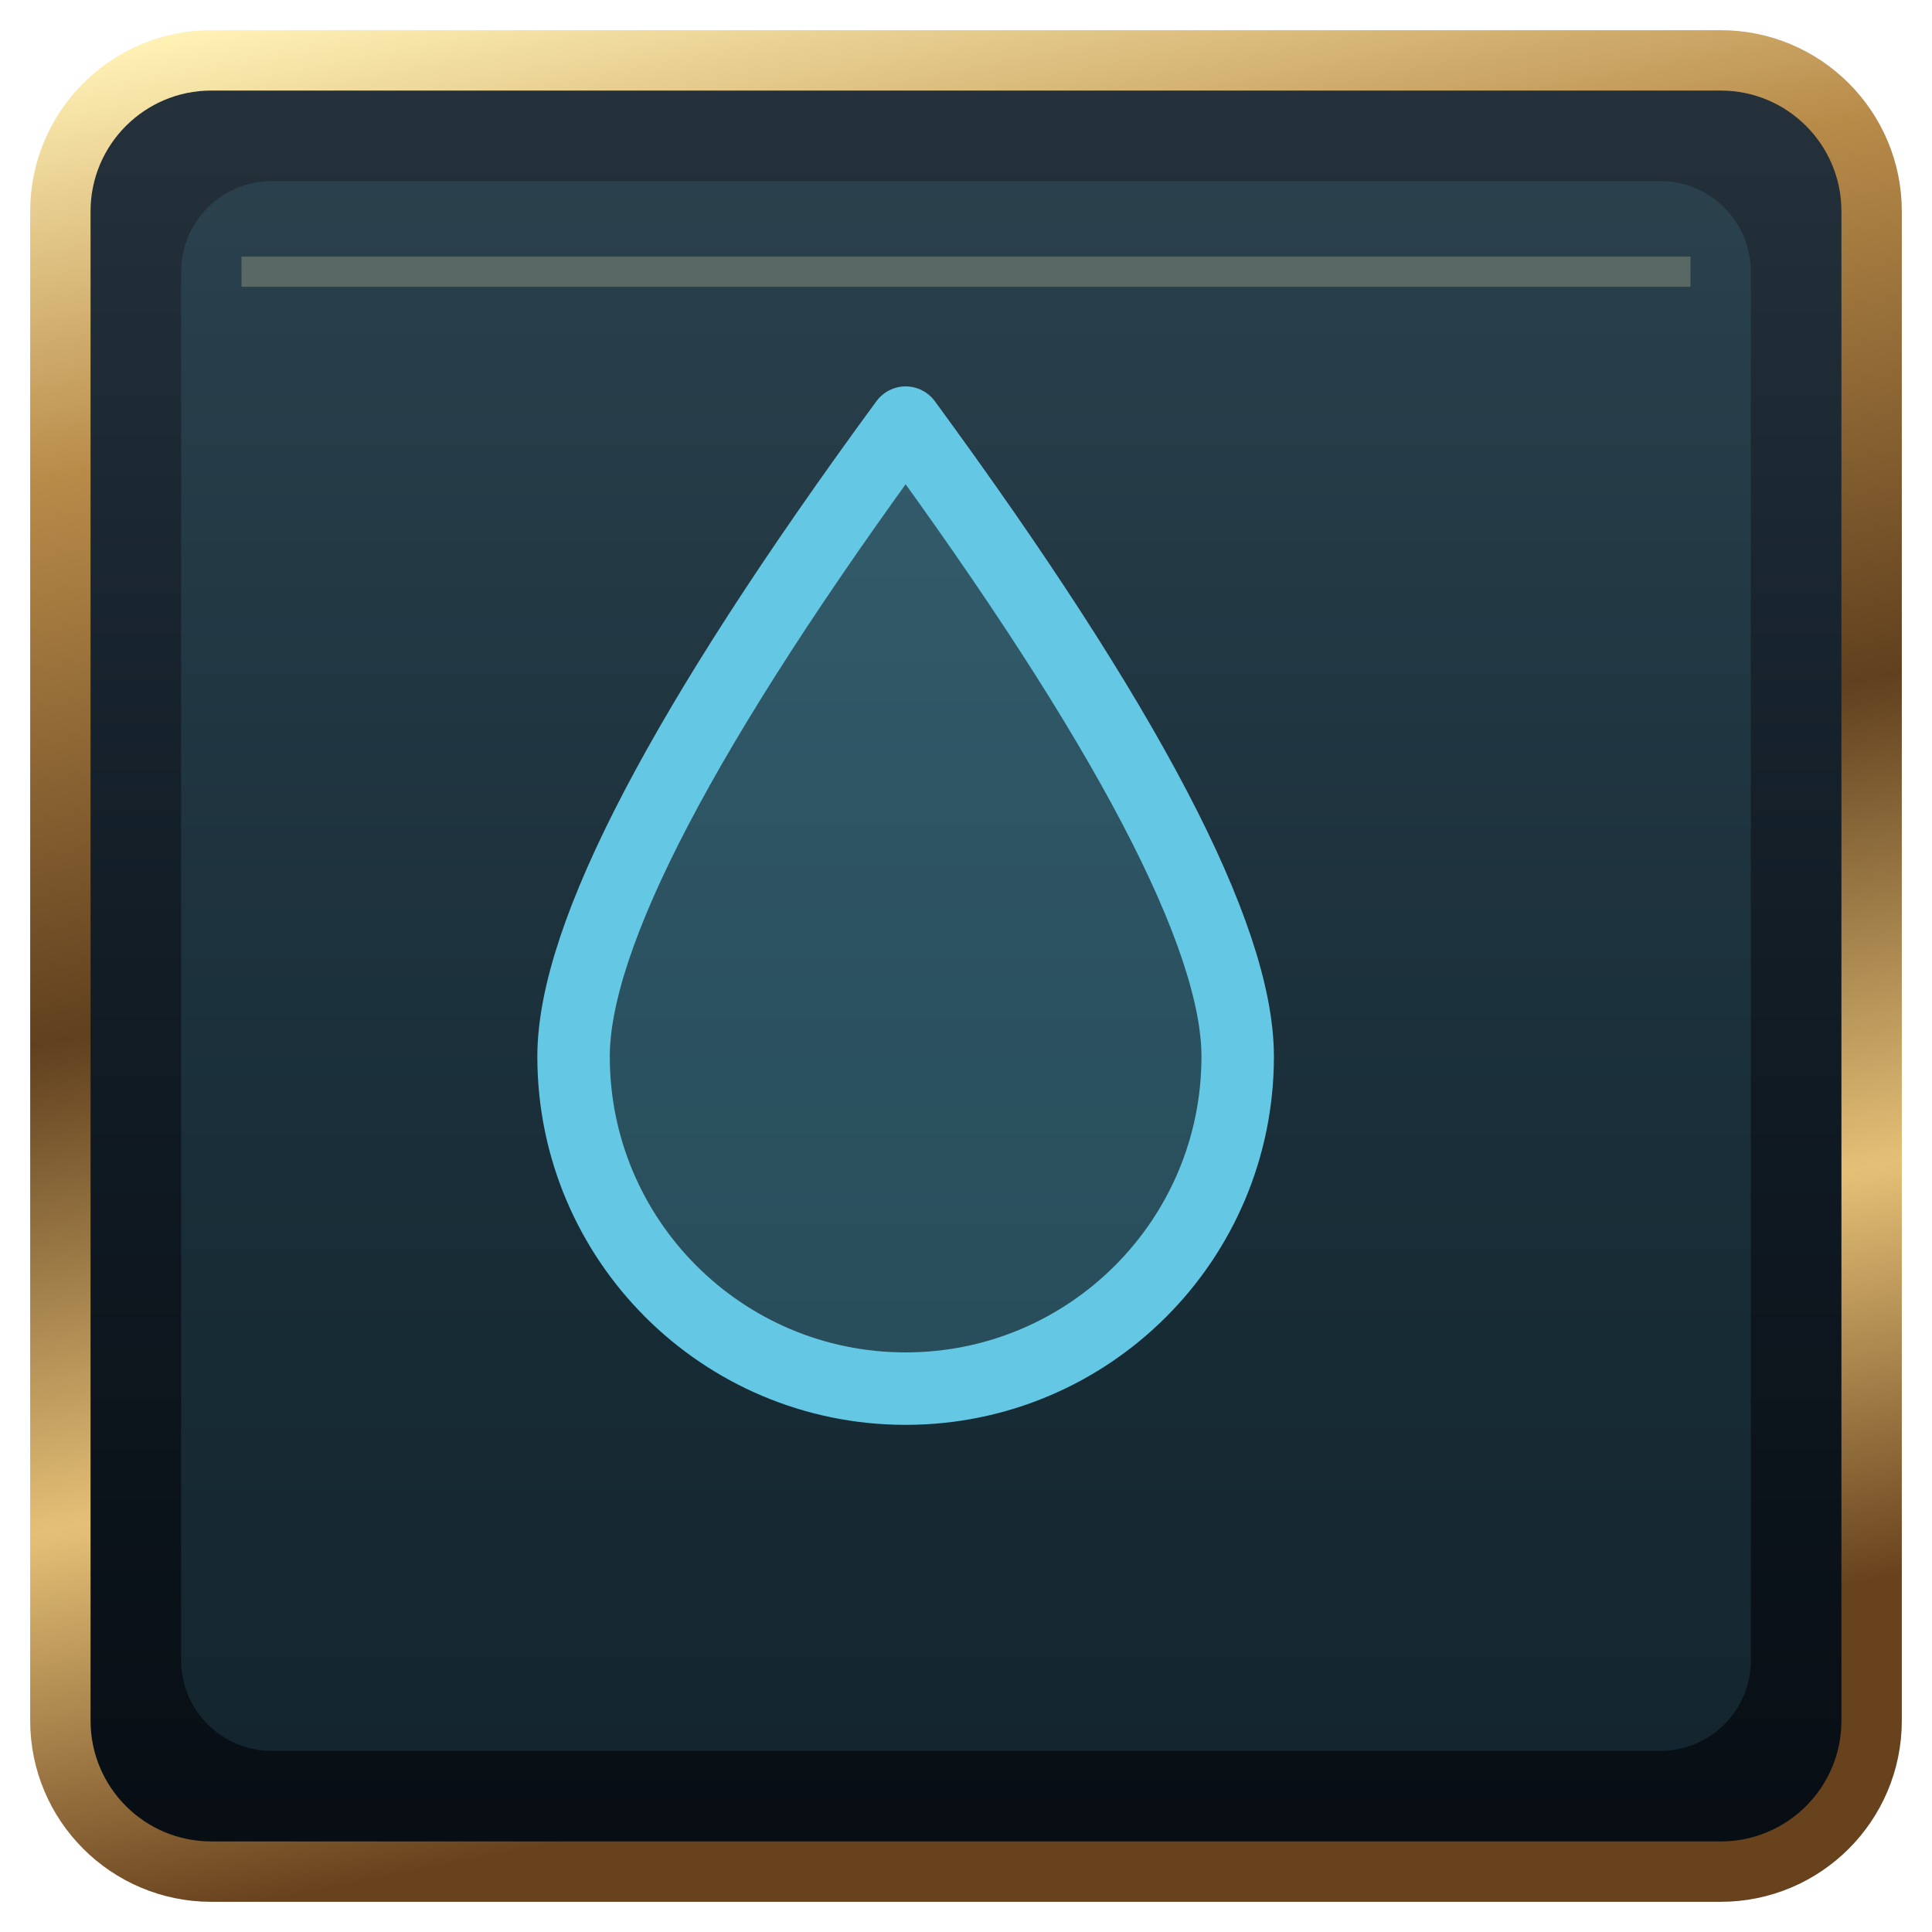
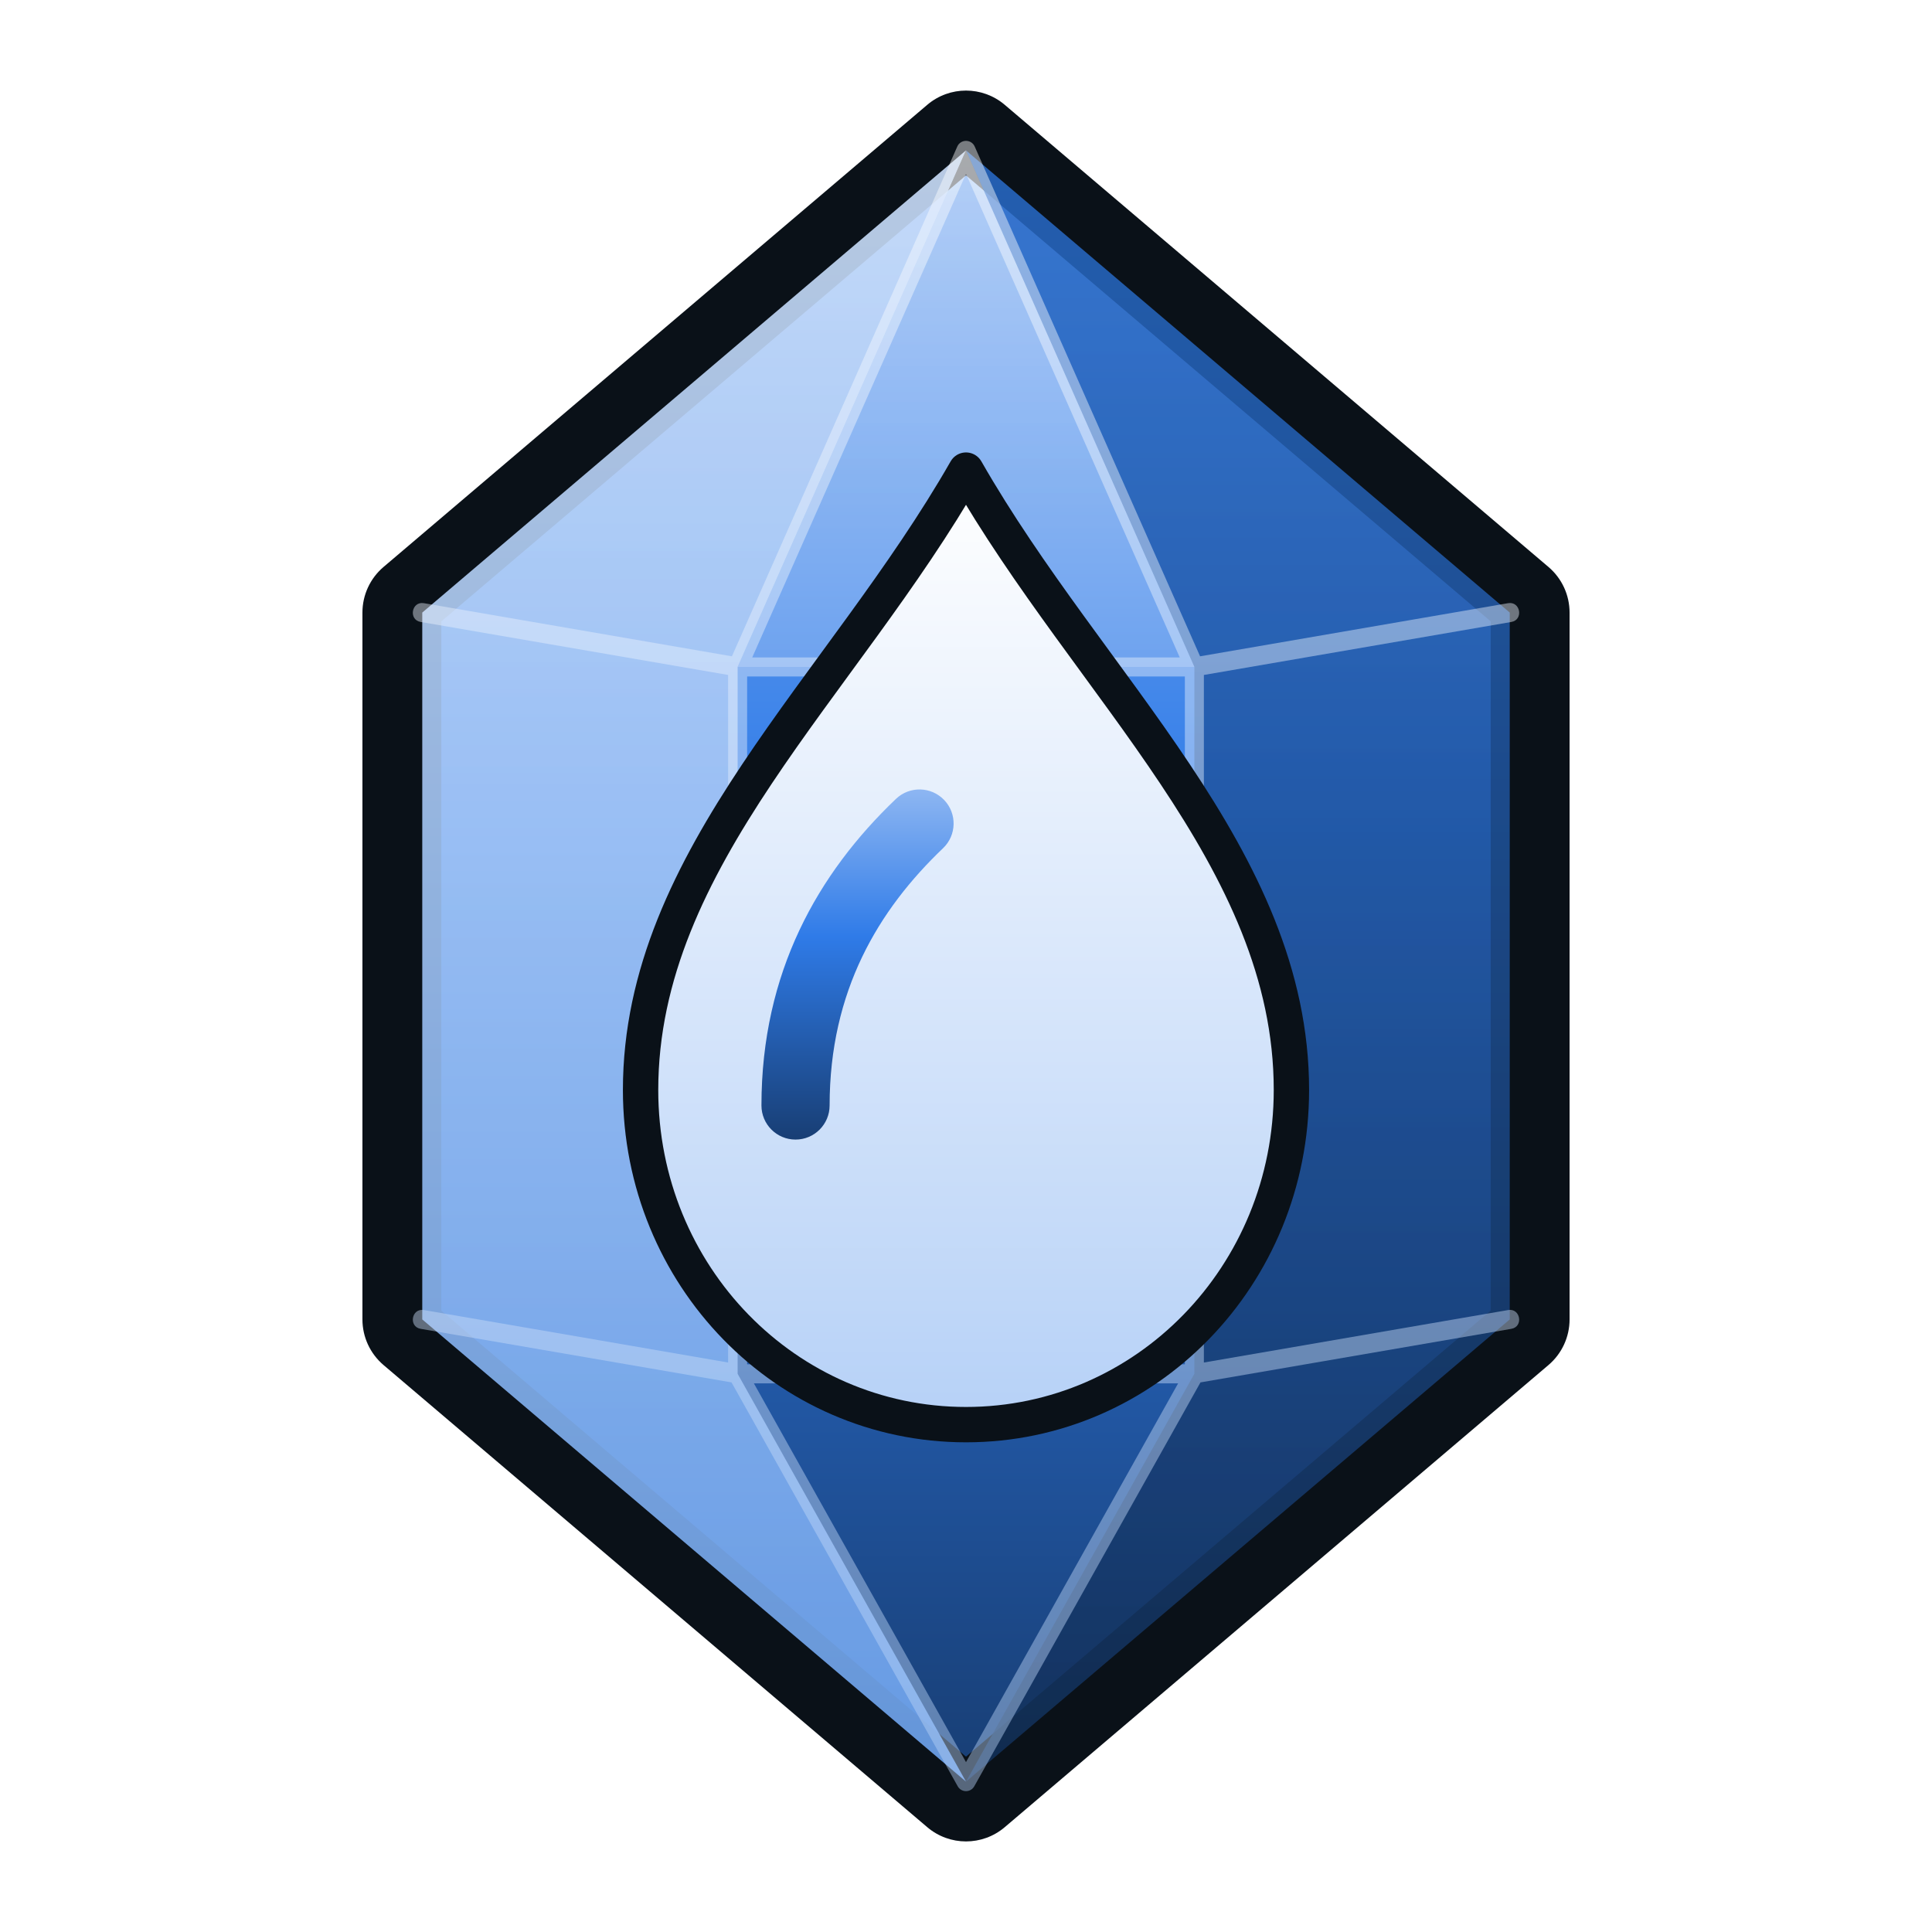
<svg xmlns="http://www.w3.org/2000/svg" width="64" height="64" viewBox="0 0 64 64">
  <defs>
-     <linearGradient id="gold" x2="0.2" y2="1">
-       <stop stop-color="#fff0b4" />
-       <stop offset=".22" stop-color="#b88b49" />
-       <stop offset=".52" stop-color="#60401e" />
-       <stop offset=".78" stop-color="#e4c077" />
-       <stop offset="1" stop-color="#68421d" />
+     <linearGradient id="linear-gradient-1" x1="32" y1="4.981" x2="32" y2="59.019" gradientUnits="userSpaceOnUse">
+       <stop offset="0" stop-color="#8db6f2" />
+       <stop offset="0.42" stop-color="#2f7be8" />
+       <stop offset="1" stop-color="#183e74" />
    </linearGradient>
-     <linearGradient id="dark" x2="0" y2="1">
-       <stop stop-color="#25323c" />
-       <stop offset=".48" stop-color="#121d26" />
-       <stop offset="1" stop-color="#070d13" />
+     <linearGradient id="linear-gradient-2" x1="22.994" y1="4.981" x2="22.994" y2="59.019" gradientUnits="userSpaceOnUse">
+       <stop offset="0" stop-color="#cbdef9" />
+       <stop offset="1" stop-color="#6da3ef" />
    </linearGradient>
-     <linearGradient id="blue" x2="0" y2="1">
-       <stop stop-color="#8bb9df" />
-       <stop offset=".24" stop-color="#3e709d" />
-       <stop offset=".75" stop-color="#173957" />
-       <stop offset="1" stop-color="#0d1e30" />
+     <linearGradient id="linear-gradient-3" x1="41.006" y1="4.981" x2="41.006" y2="59.019" gradientUnits="userSpaceOnUse">
+       <stop offset="0" stop-color="#296ccc" />
+       <stop offset="1" stop-color="#122f58" />
    </linearGradient>
-     <linearGradient id="red" x2="0" y2="1">
-       <stop stop-color="#ffc0ad" />
-       <stop offset=".3" stop-color="#e94c5b" />
-       <stop offset="1" stop-color="#7d1b30" />
+     <linearGradient id="linear-gradient-4" x1="32" y1="4.981" x2="32" y2="22.093" gradientUnits="userSpaceOnUse">
+       <stop offset="0" stop-color="#ffffff" />
+       <stop offset="1" stop-color="#b6d1f7" />
    </linearGradient>
-     <linearGradient id="mana" x2="0" y2="1">
-       <stop stop-color="#bdeaff" />
-       <stop offset=".3" stop-color="#419ee6" />
-       <stop offset="1" stop-color="#174c92" />
+     <linearGradient id="linear-gradient-5" x1="32" y1="4.667" x2="32" y2="59.334" gradientUnits="userSpaceOnUse">
+       <stop offset="0" stop-color="#ffffff" />
+       <stop offset="1" stop-color="#b6d1f7" />
    </linearGradient>
-     <linearGradient id="amber" x2="0" y2="1">
-       <stop stop-color="#fff0a5" />
-       <stop offset=".3" stop-color="#dba13b" />
-       <stop offset="1" stop-color="#8e5217" />
+     <linearGradient id="linear-gradient-6" x1="32" y1="15.573" x2="32" y2="47.193" gradientUnits="userSpaceOnUse">
+       <stop offset="0" stop-color="#ffffff" />
+       <stop offset="1" stop-color="#b6d1f7" />
    </linearGradient>
-     <linearGradient id="purple" x2="0" y2="1">
-       <stop stop-color="#f2cfff" />
-       <stop offset=".3" stop-color="#a56de5" />
-       <stop offset="1" stop-color="#4e267d" />
-     </linearGradient>
-     <linearGradient id="green" x2="0" y2="1">
-       <stop stop-color="#d3ffc0" />
-       <stop offset=".3" stop-color="#68c56a" />
-       <stop offset="1" stop-color="#245e35" />
+     <linearGradient id="linear-gradient-7" x1="28.407" y1="26.151" x2="28.407" y2="37.75" gradientUnits="userSpaceOnUse">
+       <stop offset="0" stop-color="#8db6f2" />
+       <stop offset="0.42" stop-color="#2f7be8" />
+       <stop offset="1" stop-color="#183e74" />
    </linearGradient>
  </defs>
-   <rect x="2" y="2" width="60" height="60" rx="5" fill="url(#dark)" stroke="url(#gold)" stroke-width="2" />
-   <rect x="6" y="6" width="52" height="52" rx="3" fill="#64c8e5" opacity=".12" />
-   <path d="M8 9 H56" stroke="#fff0ba" opacity=".23" />
-   <g transform="translate(12 12)" stroke="#64c8e5" fill="#64c8e5" fill-opacity=".22" stroke-width="2.4" stroke-linejoin="round" stroke-linecap="round">
-     <path d="M18 2 Q29 17 29 23 A11 11 0 0 1 7 23 Q7 17 18 2Z" />
+   <g id="Layer_1" data-name="Layer 1">
+     <g id="emblem">
+       <path id="halo" d="M30.717 3.472 C31.457 2.843 32.543 2.843 33.283 3.472 L51.296 18.782 C51.739 19.159 51.994 19.711 51.994 20.292 L51.994 43.708 C51.994 44.289 51.739 44.841 51.296 45.218 L33.283 60.528 C32.543 61.157 31.457 61.157 30.717 60.528 L12.704 45.218 C12.261 44.841 12.006 44.289 12.006 43.708 L12.006 20.292 C12.006 19.711 12.261 19.159 12.704 18.782 Z" fill="#0a1118" />
+       <path id="crystal" d="M32 4.981 L50.012 20.292 L50.012 43.708 L32 59.019 L13.988 43.708 L13.988 20.292 Z" fill="url(#linear-gradient-1)" stroke="#0a1118" stroke-width="1.261" stroke-linejoin="round" />
+       <path id="facets_light" data-name="facets light" d="M13.988 20.292 L32 4.981 L24.435 22.093 L24.435 45.509 L32 59.019 L13.988 43.708 Z" fill="url(#linear-gradient-2)" opacity="0.9" />
+       <path id="facets_dark" data-name="facets dark" d="M39.565 22.093 L32 4.981 L50.012 20.292 L50.012 20.292 L50.012 43.708 L50.012 43.708 L32 59.019 L39.565 45.509 Z" fill="url(#linear-gradient-3)" opacity="0.85" />
+       <path id="crown_light" data-name="crown light" d="M32 4.981 L24.435 22.093 L39.565 22.093 Z" fill="url(#linear-gradient-4)" opacity="0.35" />
+       <path id="facet_lines" data-name="facet lines" d="M32.289 4.855 L39.754 21.741 L49.959 19.981 C50.368 19.911 50.475 20.532 50.066 20.603 L39.88 22.359 L39.88 45.135 L49.959 43.397 C50.368 43.327 50.475 43.948 50.066 44.019 L39.767 45.794 L32.277 59.168 C32.223 59.27 32.116 59.334 32 59.334 L32 59.334 C31.884 59.334 31.777 59.27 31.723 59.168 L24.233 45.794 L13.934 44.019 C13.525 43.948 13.632 43.327 14.041 43.397 L24.12 45.135 L24.12 22.359 L13.934 20.603 C13.525 20.532 13.632 19.911 14.041 19.981 L24.246 21.741 L31.711 4.855 L31.711 4.855 C31.821 4.604 32.179 4.604 32.289 4.855 Z M32 5.761 L24.919 21.778 L39.081 21.778 Z M24.75 22.408 L24.75 45.194 L39.25 45.194 L39.25 22.408 Z M24.973 45.825 L32 58.373 L39.027 45.825 Z" fill="url(#linear-gradient-5)" opacity="0.45" />
+       <path id="drop" d="M32 15.573 C36.107 22.76 42.78 28.407 42.78 36.107 C42.78 42.267 37.953 47.193 32 47.193 C26.047 47.193 21.22 42.267 21.22 36.107 C21.22 28.407 27.893 22.76 32 15.573 Z" fill="url(#linear-gradient-6)" stroke="#0a1118" stroke-width="1.171" stroke-linejoin="round" />
+       <path id="glint" d="M29.68 26.464 C30.132 26.033 30.846 26.05 31.277 26.501 C31.708 26.952 31.691 27.667 31.24 28.098 C29.103 30.136 27.482 32.822 27.482 36.62 C27.482 37.244 26.977 37.75 26.353 37.75 C25.729 37.75 25.224 37.244 25.224 36.62 C25.224 32.205 27.097 28.928 29.68 26.464 Z" fill="url(#linear-gradient-7)" />
+     </g>
  </g>
</svg>
